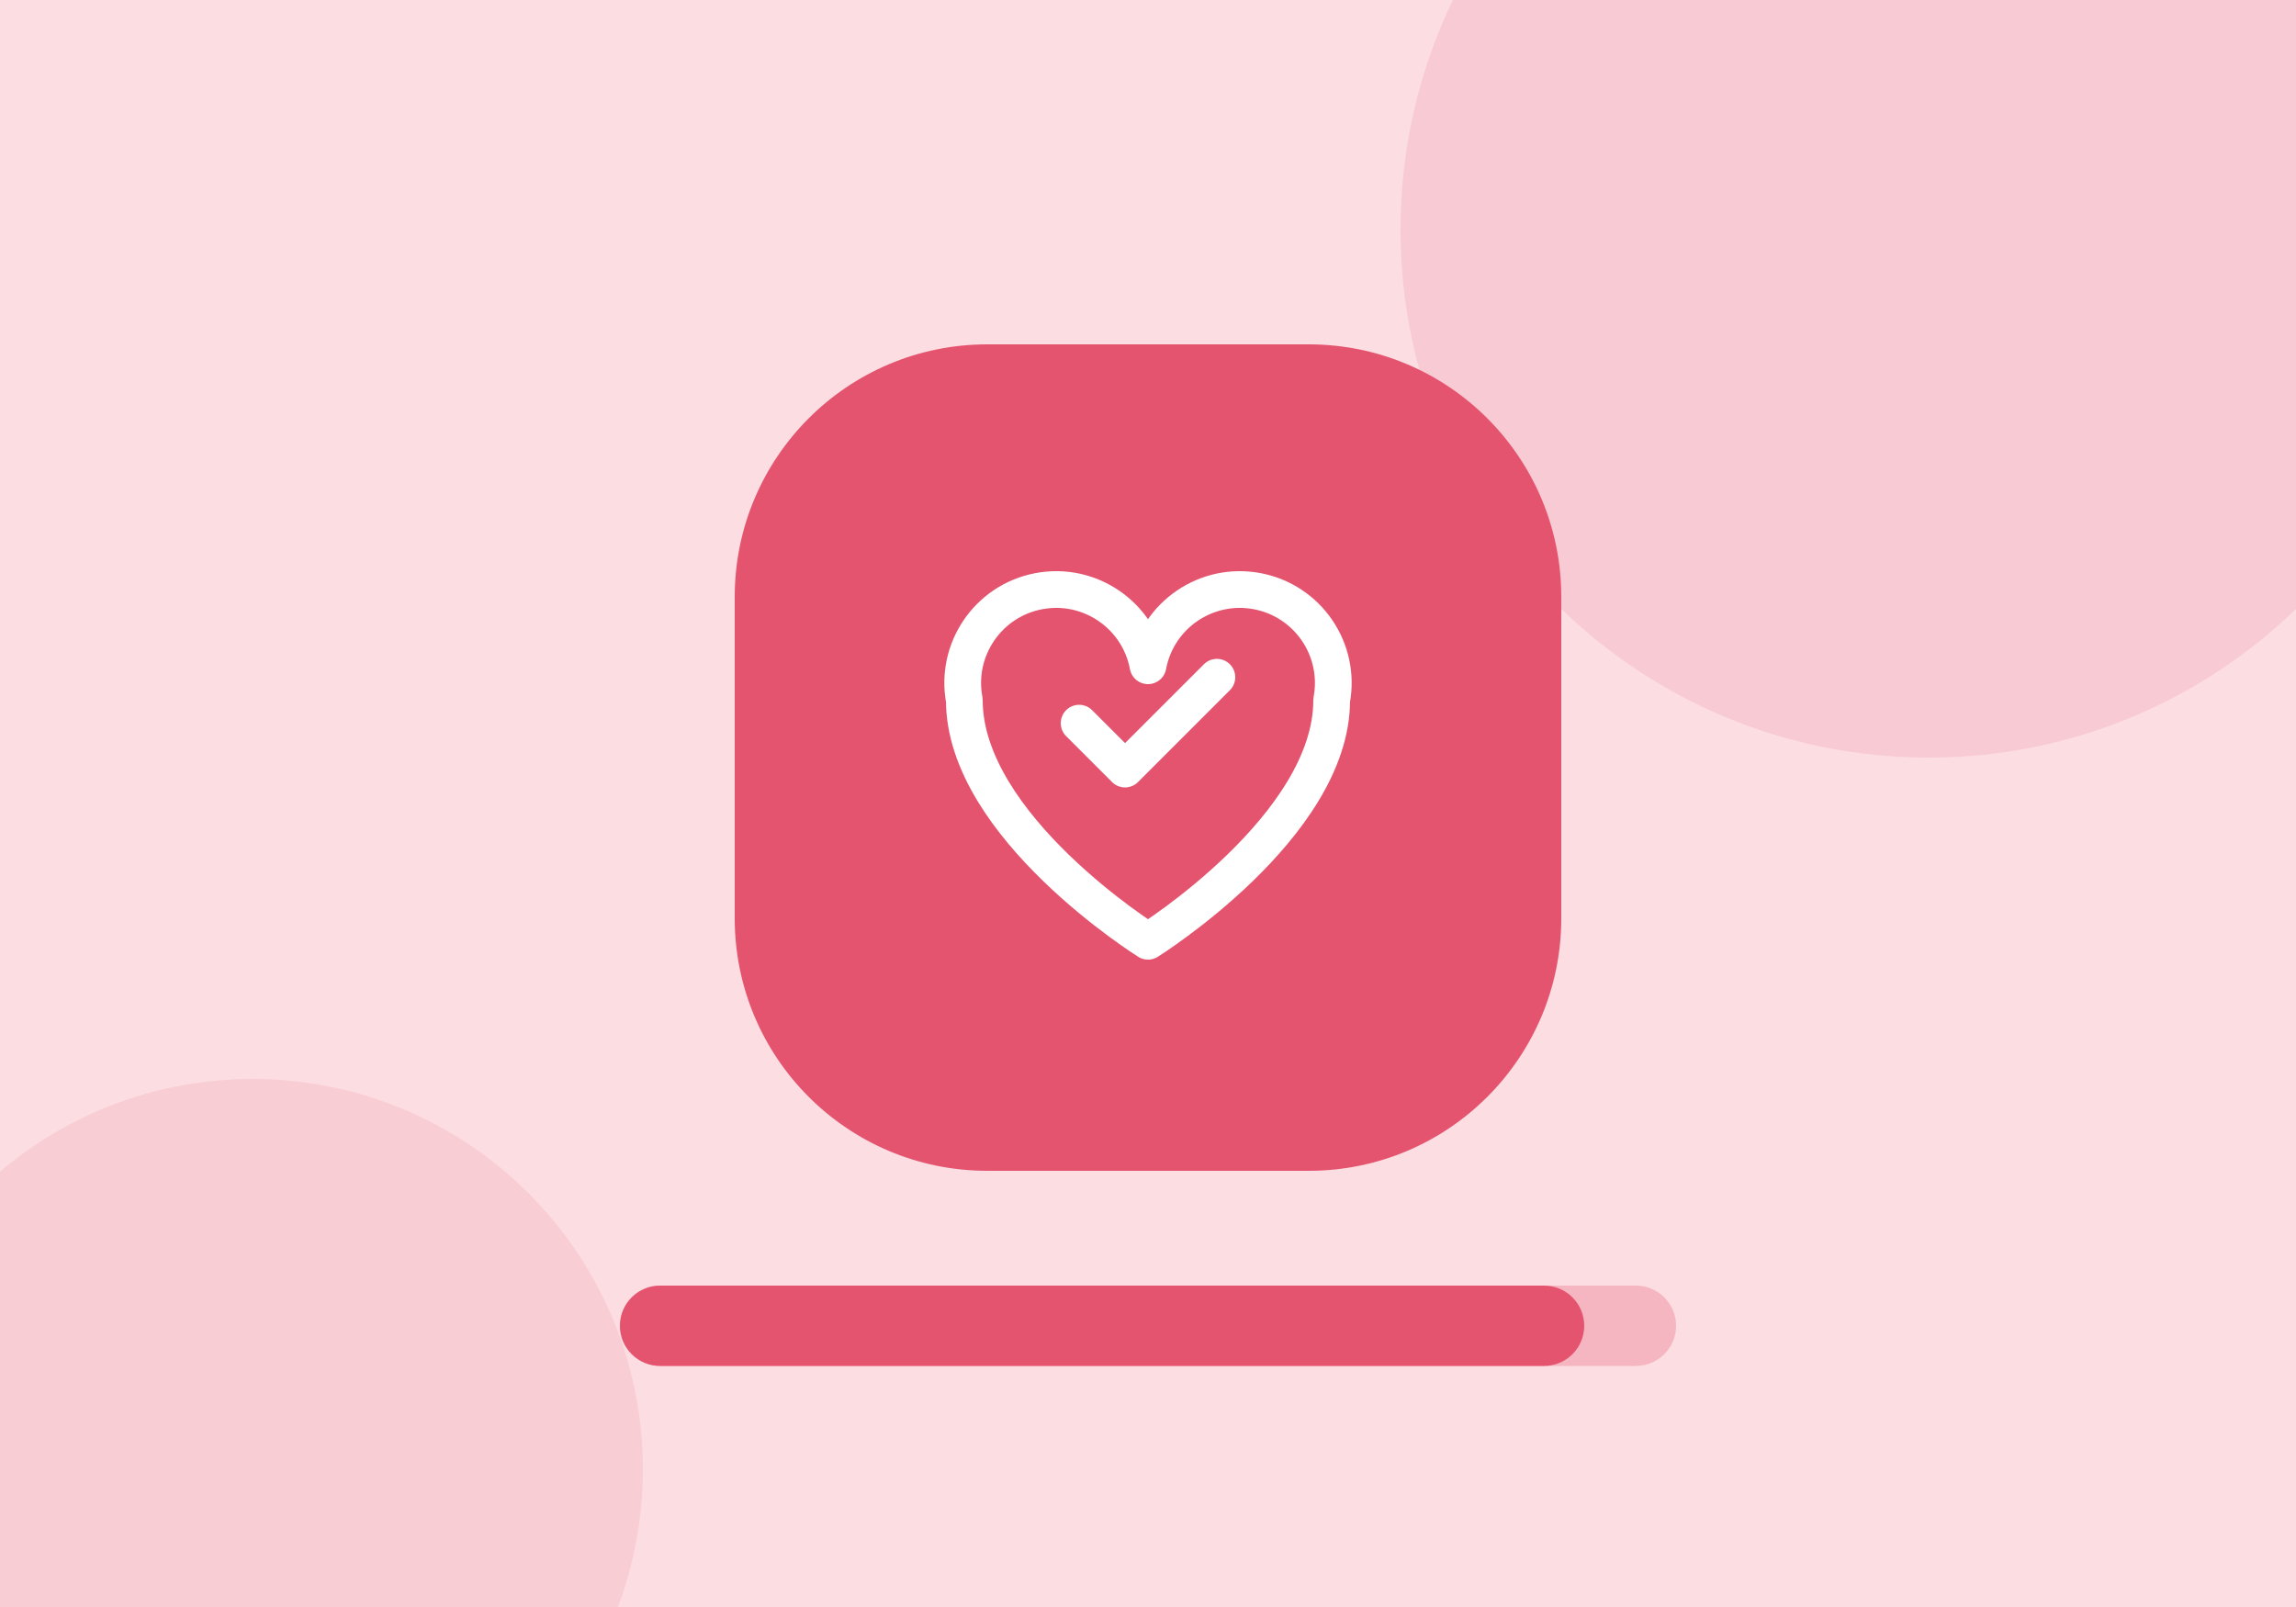
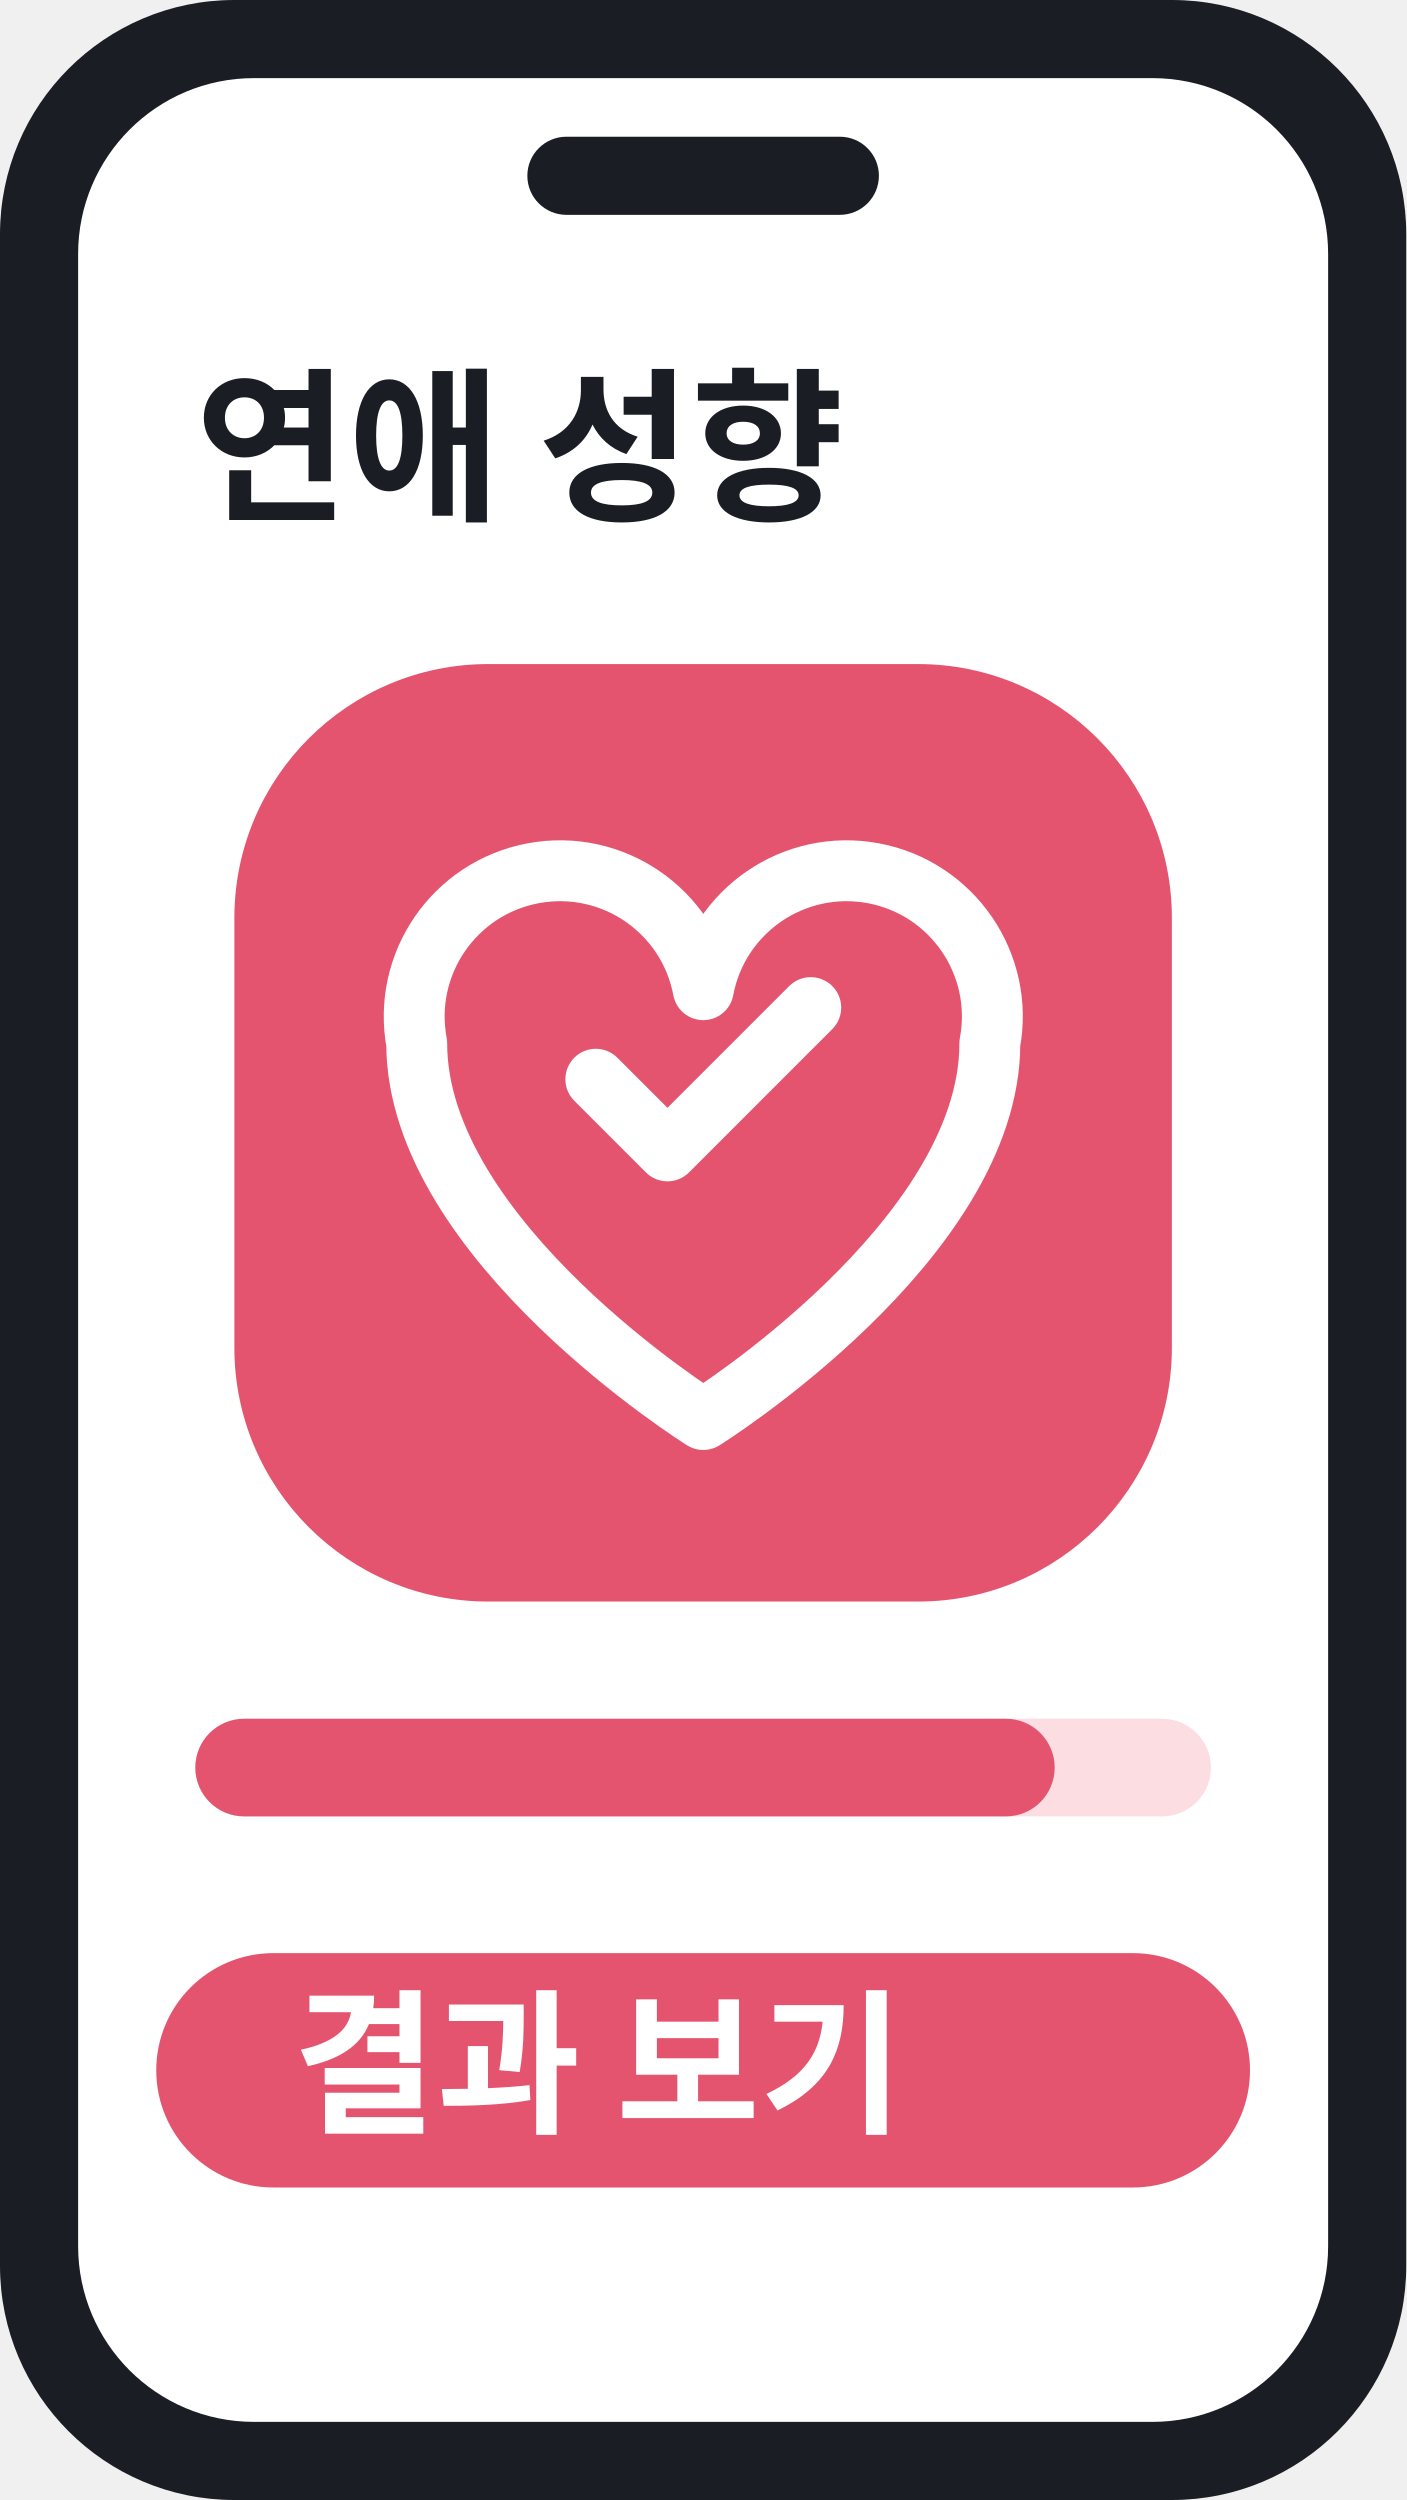
- <svg xmlns="http://www.w3.org/2000/svg" viewBox="0 0 200 140" width="200" height="140">
-   <rect width="200" height="140" fill="#FCDDE2" />
-   <circle cx="168" cy="20" r="46" fill="#E5546E" fill-opacity=".13" />
-   <circle cx="22" cy="128" r="34" fill="#E5546E" fill-opacity=".12" />
-   <rect x="64" y="30" width="72" height="72" rx="22" fill="#E5546E" />
-   <g transform="translate(76 42)" fill="none" stroke="#fff" stroke-width="3.2" stroke-linecap="round" stroke-linejoin="round">
-     <path d="M24 40S8 30 8 19a8 8 0 0 1 16-3 8 8 0 0 1 16 3c0 11-16 21-16 21z" />
-     <path d="M18 21l4 4 8-8" />
+ <svg xmlns="http://www.w3.org/2000/svg" viewBox="64.0 6.0 72.0 128.0" width="72" height="128">
+   <g>
+     <rect x="64" y="6" width="72" height="128" rx="12" fill="#1A1D24" />
+     <rect x="68" y="10" width="64" height="120" rx="9" fill="#fff" />
+     <rect x="91.0" y="13" width="18" height="4" rx="2" fill="#1A1D24" />
+     <text x="74" y="32" font-family="Arial,Helvetica,sans-serif" font-size="8.5" font-weight="700" fill="#1A1D24">연애 성향</text>
+     <rect x="76" y="40" width="48" height="48" rx="13" fill="#E5546E" />
+     <g transform="translate(78 42) scale(.917)" fill="none" stroke="#fff" stroke-width="3.4" stroke-linecap="round" stroke-linejoin="round">
+       <path d="M24 40S8 30 8 19a8 8 0 0 1 16-3 8 8 0 0 1 16 3c0 11-16 21-16 21z" />
+       <path d="M18 21l4 4 8-8" />
+     </g>
+     <rect x="74" y="94" width="52" height="5" rx="2.5" fill="#FCDDE2" />
+     <rect x="74" y="94" width="44" height="5" rx="2.5" fill="#E5546E" />
+     <rect x="72" y="106" width="56" height="12" rx="6" fill="#E5546E" />
+     <text x="79.0" y="114.6" font-family="Arial,Helvetica,sans-serif" font-size="8" font-weight="700" fill="#fff">결과 보기</text>
  </g>
-   <rect x="54" y="112" width="92" height="7" rx="3.5" fill="#E5546E" fill-opacity=".28" />
-   <rect x="54" y="112" width="84" height="7" rx="3.5" fill="#E5546E" />
</svg>
